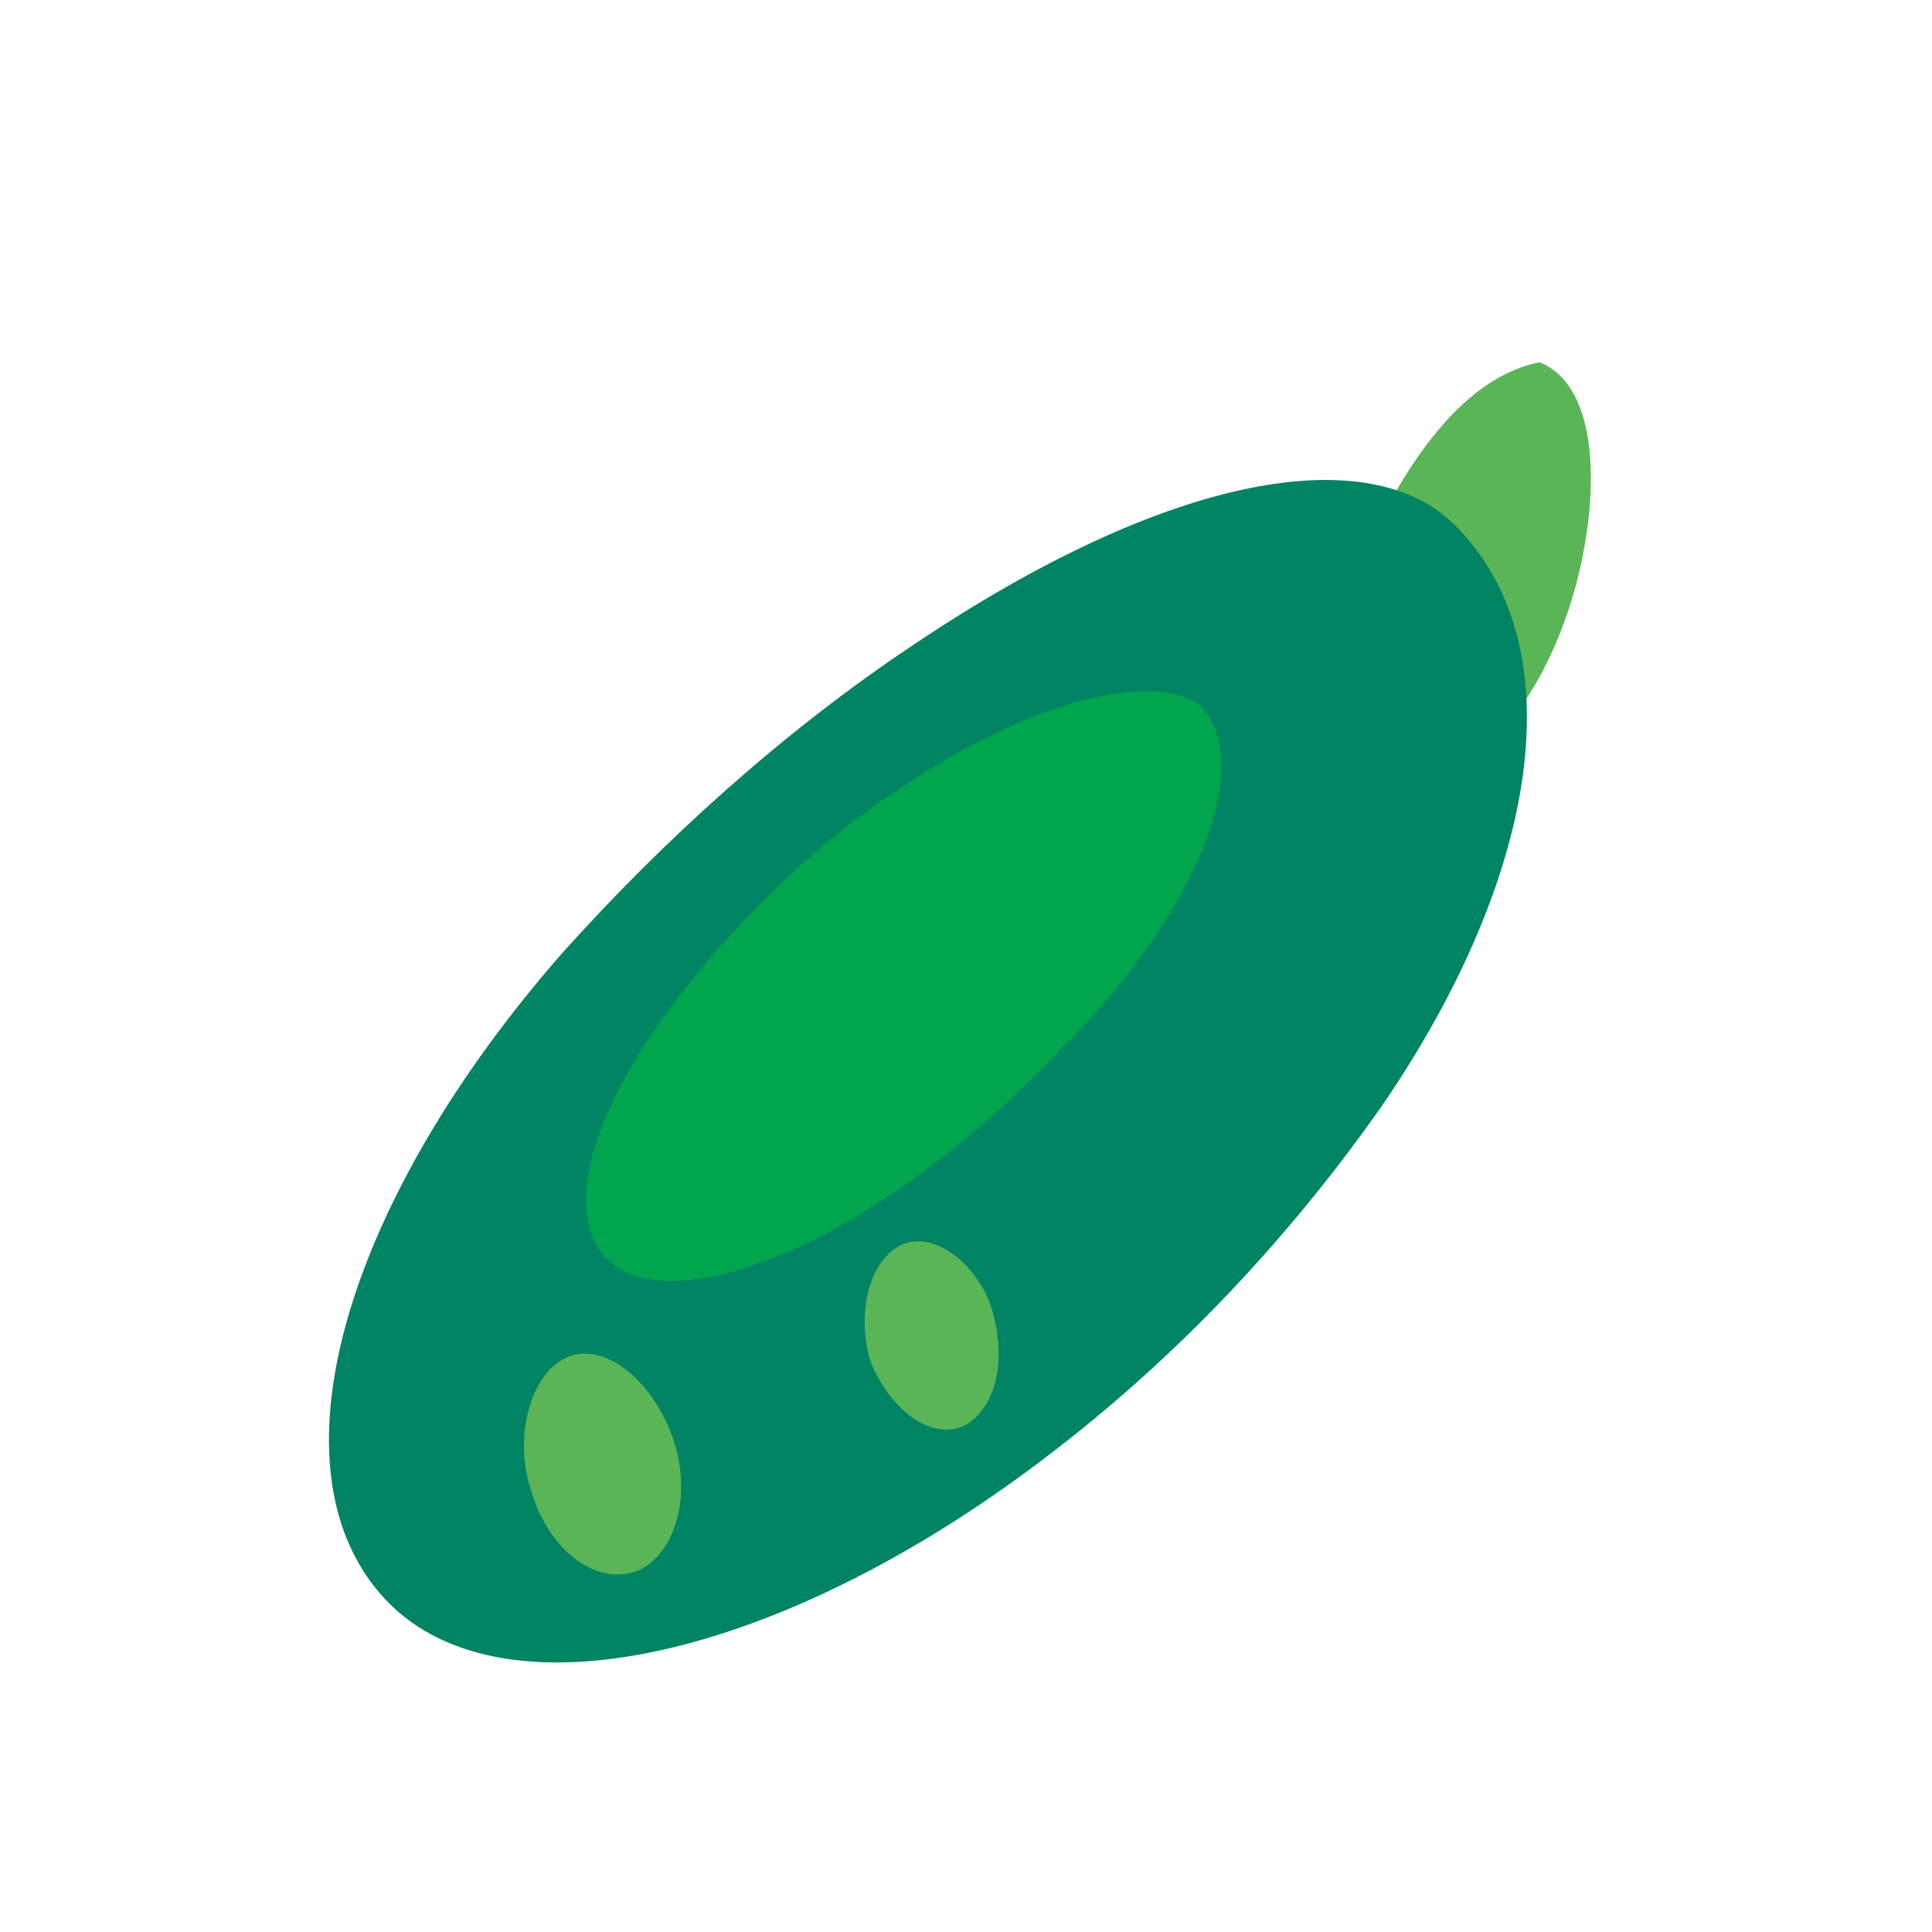
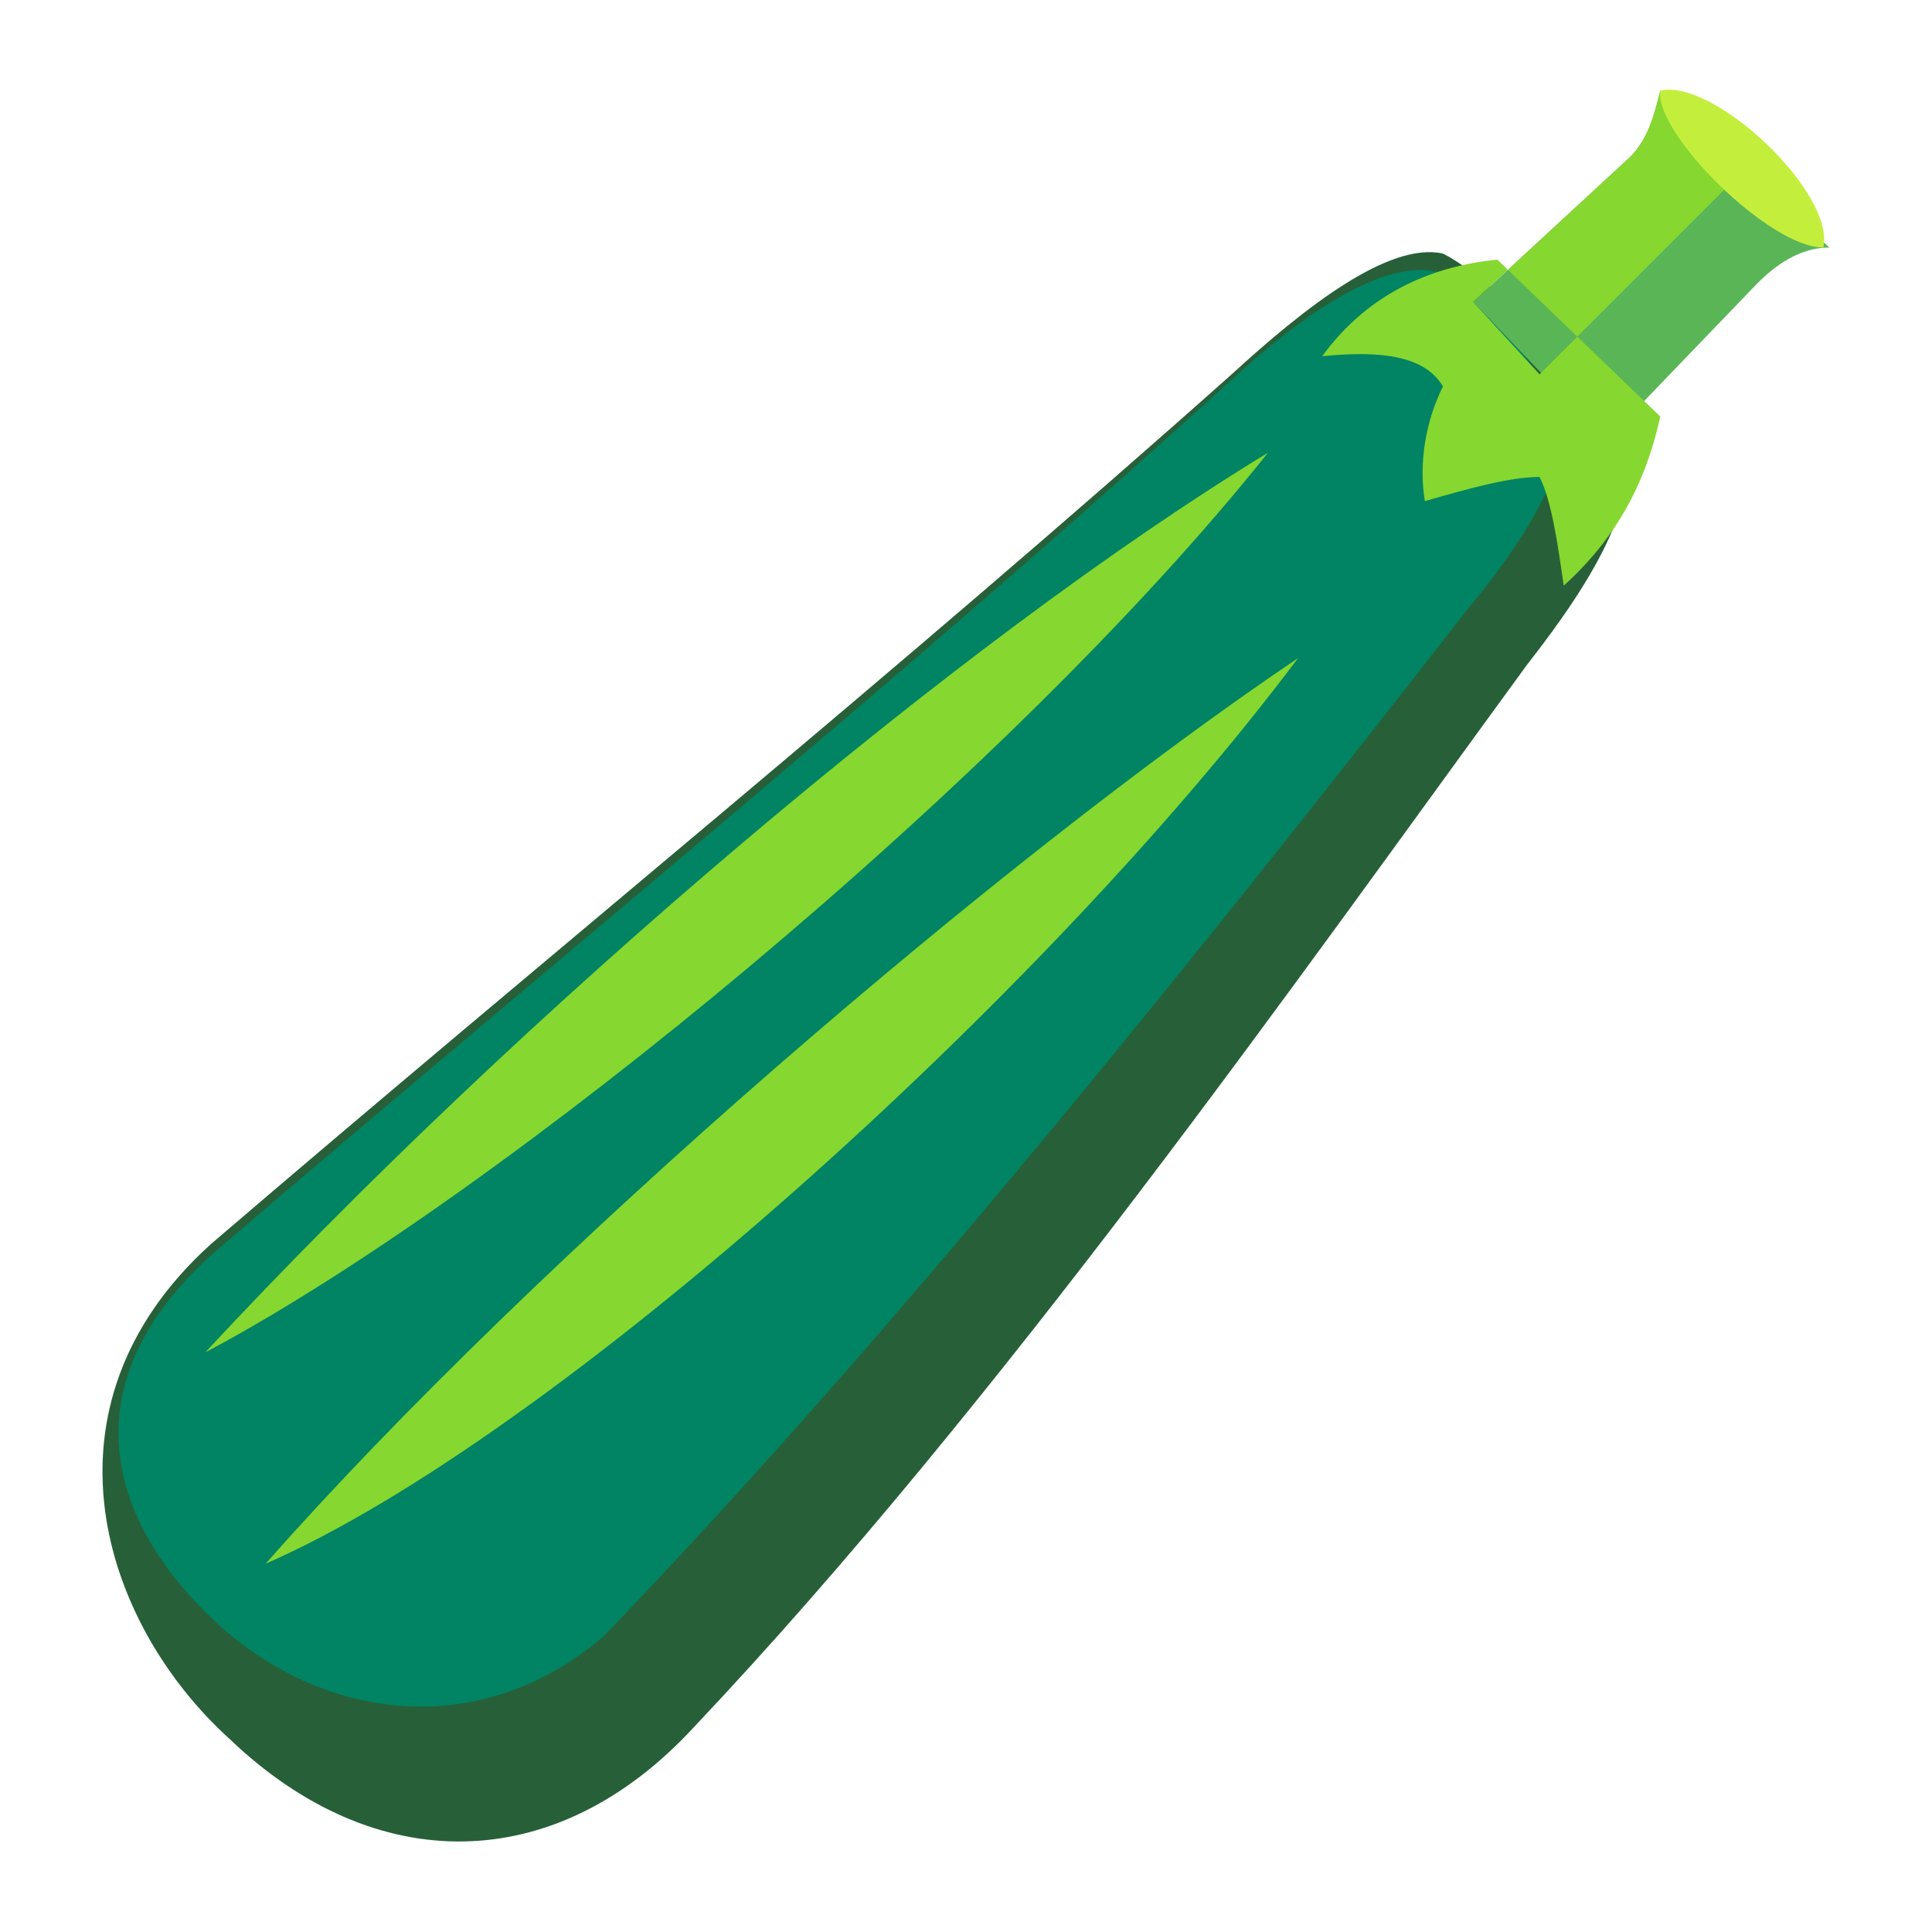
<svg xmlns="http://www.w3.org/2000/svg" viewBox="0 0 32 32">
  <g fill="none">
-     <path fill="#5AB557" d="M22.4 9.6c.6-1.4 1.6-3.3 3.1-3.6c1 .4 1 2.2.6 3.7c-.3 1.1-.8 2-1.4 2.6z" />
-     <path fill="#008463" d="M24.1 8.7c2 2 1.4 5.8-1.2 9.6c-1.4 2-3.2 4-5.4 5.7c-4.5 3.5-9.3 4.6-11.2 2.4c-1.9-2.2-.5-6.6 3-10.6c1.7-1.9 3.7-3.7 5.8-5.1c4.3-2.9 7.6-3.4 9-2" />
-     <path fill="#00A64D" d="M19.9 11.7c.8.9.1 2.9-1.6 4.9c-.9 1-1.9 2-3 2.8c-2.3 1.7-4.5 2.3-5.3 1.4c-.8-1 .1-3.1 2-5.2c.9-1 1.9-1.9 3-2.6c2.1-1.4 4.1-1.9 4.9-1.3" />
-     <path fill="#5AB557" d="M9.2 22.6c.6-.5 1.5.1 1.9 1.1c.4 1 .1 2-.5 2.3c-.7.3-1.5-.3-1.8-1.3c-.3-.9 0-1.8.4-2.1m5.6-1.9c.5-.4 1.3.1 1.6.9c.3.9.1 1.7-.4 2c-.6.3-1.3-.3-1.6-1.1c-.2-.8 0-1.5.4-1.8" />
+     <path fill="#276038" d="M23.9 4.2C23 4 21.6 5.1 20.4 6.2C14.9 11.1 9.1 15.8 3.5 20.6C0.5 23.3 1.7 26.9 3.8 28.8C6.2 31.1 9.2 31.1 11.5 28.6C16.6 23.2 21.5 16.2 25.3 11C26.4 9.6 27.3 8.1 26.8 7.2C26.3 6.2 24.7 4.6 23.9 4.2z" />
+     <path fill="#008463" d="M23.8 4.5C22.9 4.3 21.6 5.2 20.5 6.2C15 11.2 9.2 15.9 3.6 20.7C1.3 22.7 1.6 24.9 3.4 26.7C5.2 28.5 7.9 28.9 10 27.1C15.1 21.8 20.4 15.1 24.3 10.1C25.3 8.9 26.1 7.6 25.8 6.8C25.5 6 24.4 4.9 23.8 4.5z" />
+     <path fill="#86D72F" d="M21 7.5C15.9 10.6 8.6 16.8 3.4 22.4C8.3 19.8 16.7 12.9 21 7.5zM 21.5 10.9C16.6 14.2 8.9 20.8 4.4 25.9C9.2 23.8 17.3 16.5 21.5 10.9z" />
+     <path fill="#5AB557" d="M24.4 5L27 2.6C27.3 2.3 27.4 1.9 27.5 1.5L30.3 4.1C29.8 4.1 29.4 4.4 29.1 4.7L26.6 7.3z" />
+     <path fill="#86D72F" d="M24.4 5L27 2.6C27.3 2.3 27.4 1.9 27.5 1.5L28.9 2.8L25.5 6.2zM 24.8 4.3C23.8 4.4 22.7 4.8 21.9 5.9C22.9 5.8 23.6 5.9 23.9 6.4C23.6 7 23.5 7.7 23.6 8.3C24.3 8.1 25 7.9 25.5 7.9C25.7 8.3 25.8 9 25.9 9.7C26.9 8.8 27.3 7.8 27.5 6.9z" />
+     <path fill="#C3EF3C" d="M27.5 1.5C27.4 2.2 29.3 4.1 30.2 4.1C30.4 3.2 28.4 1.3 27.5 1.5z" />
  </g>
</svg>
